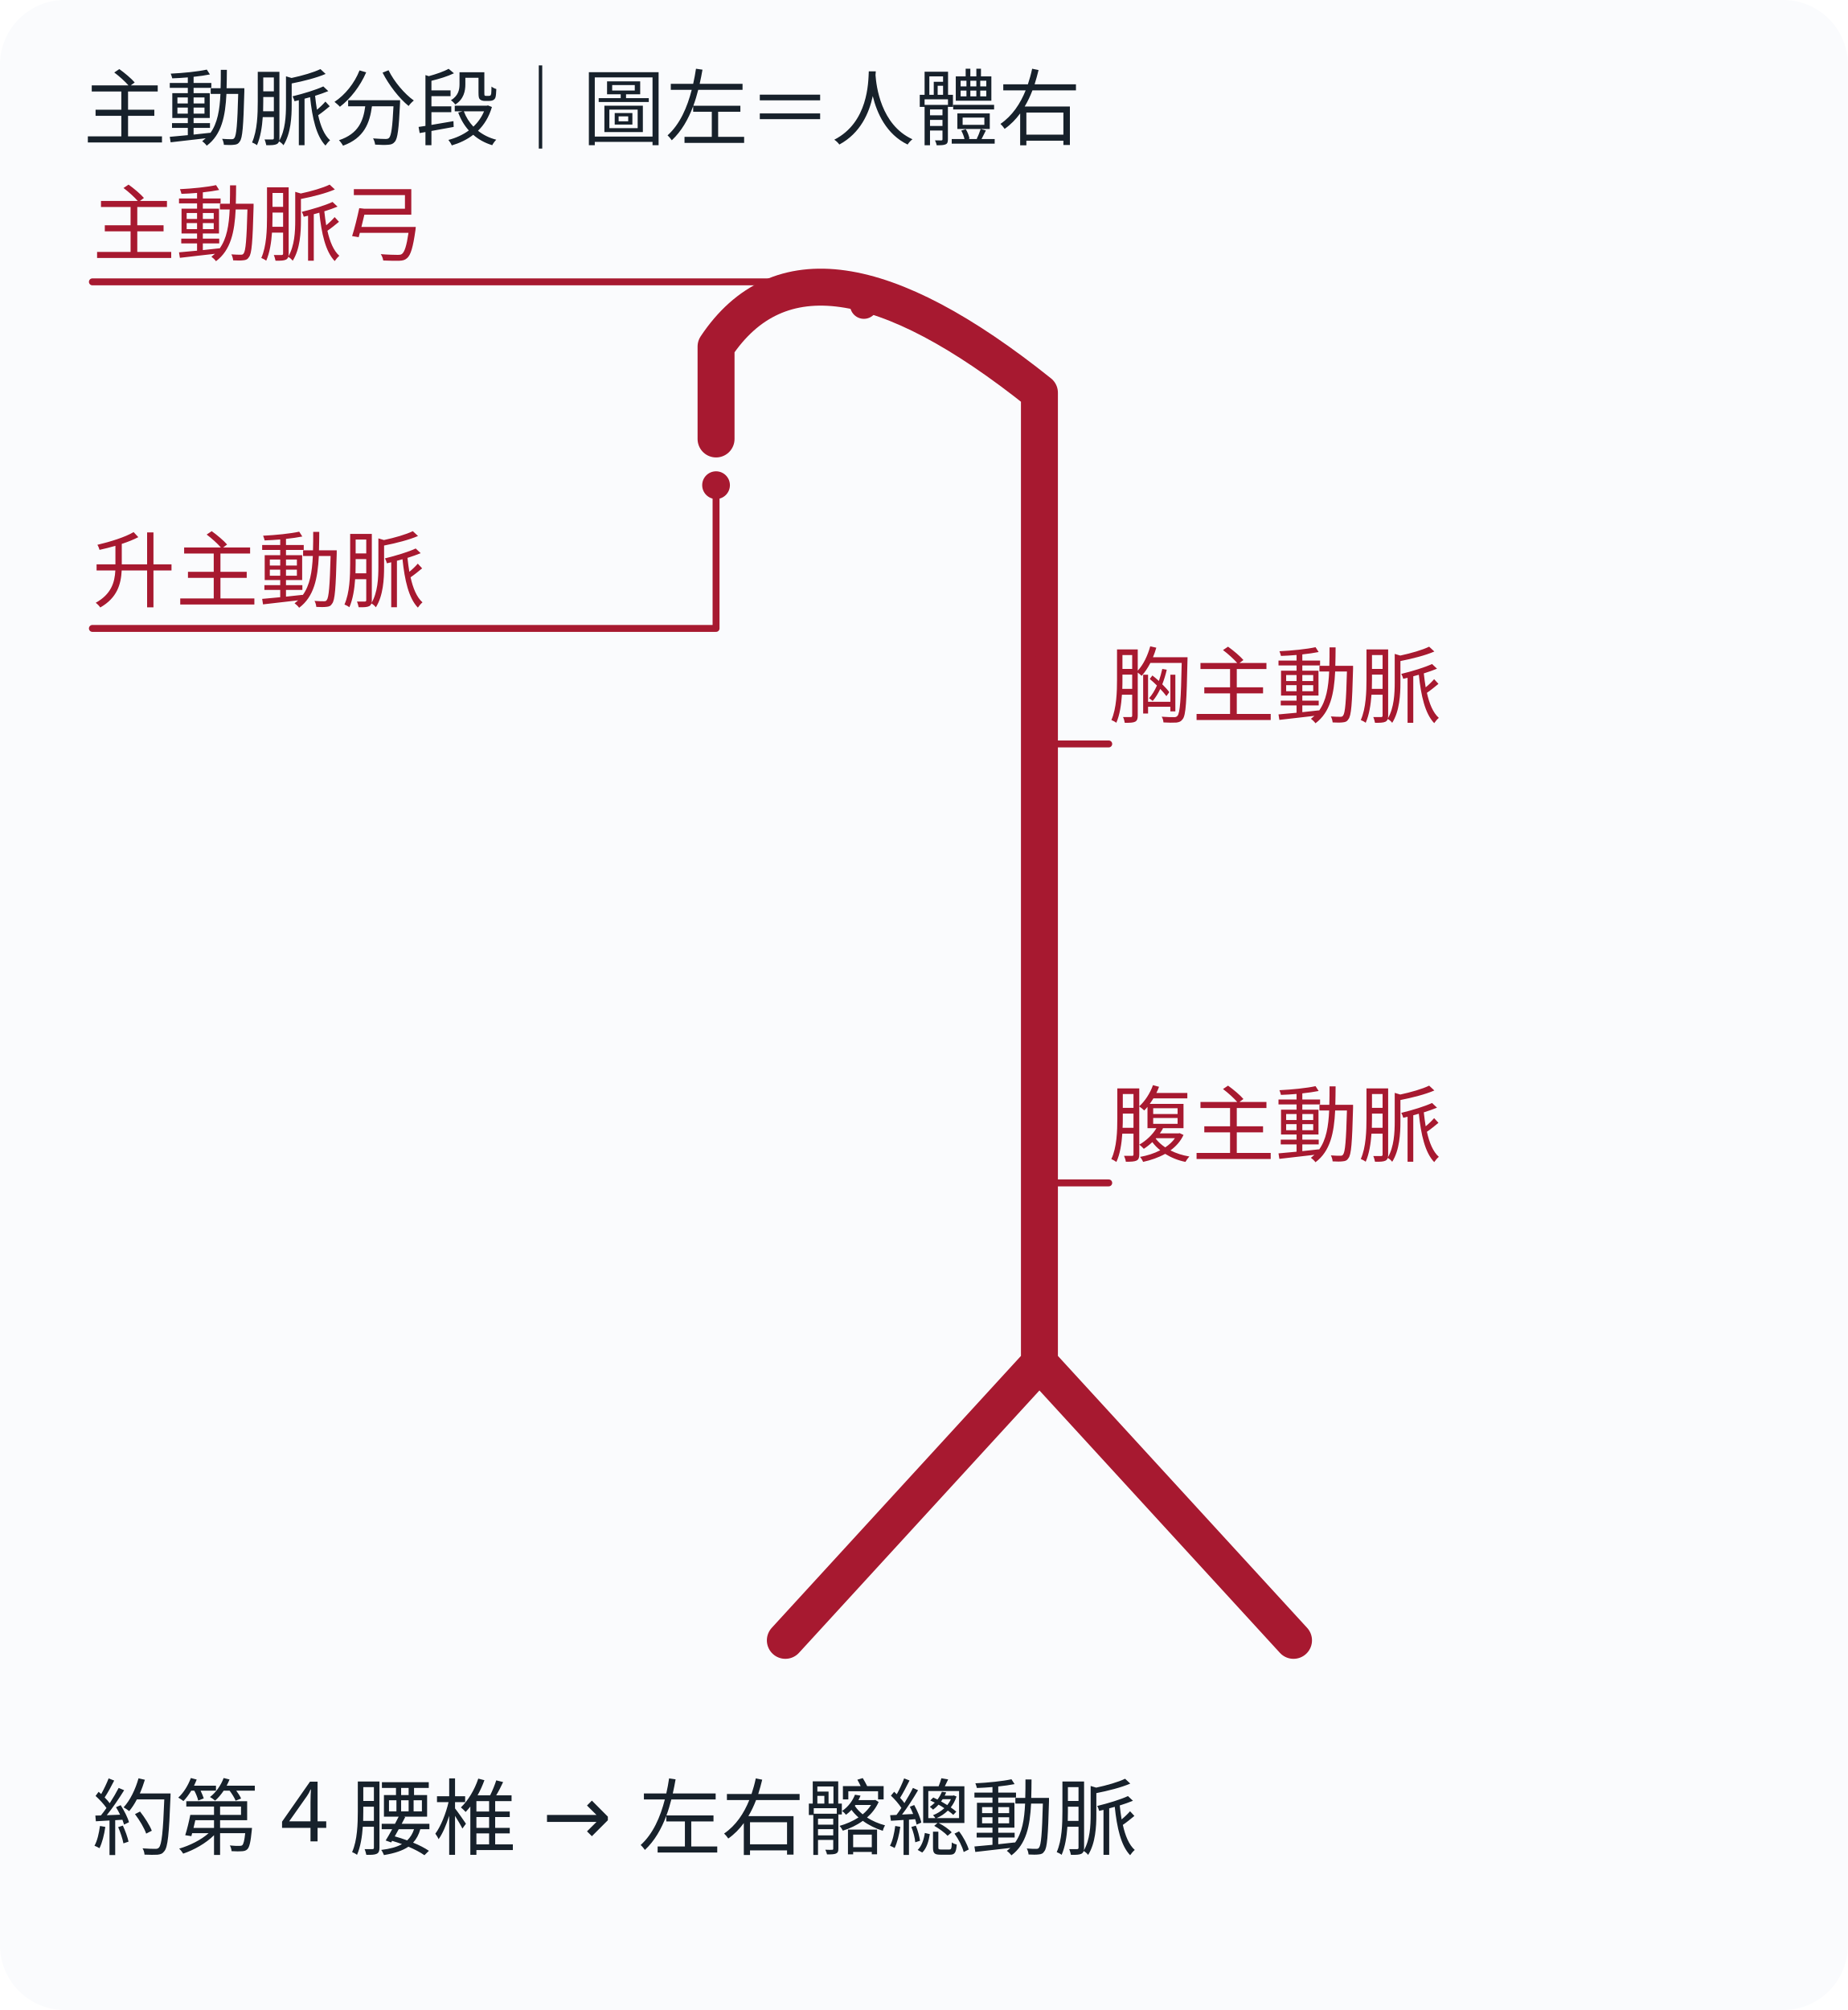
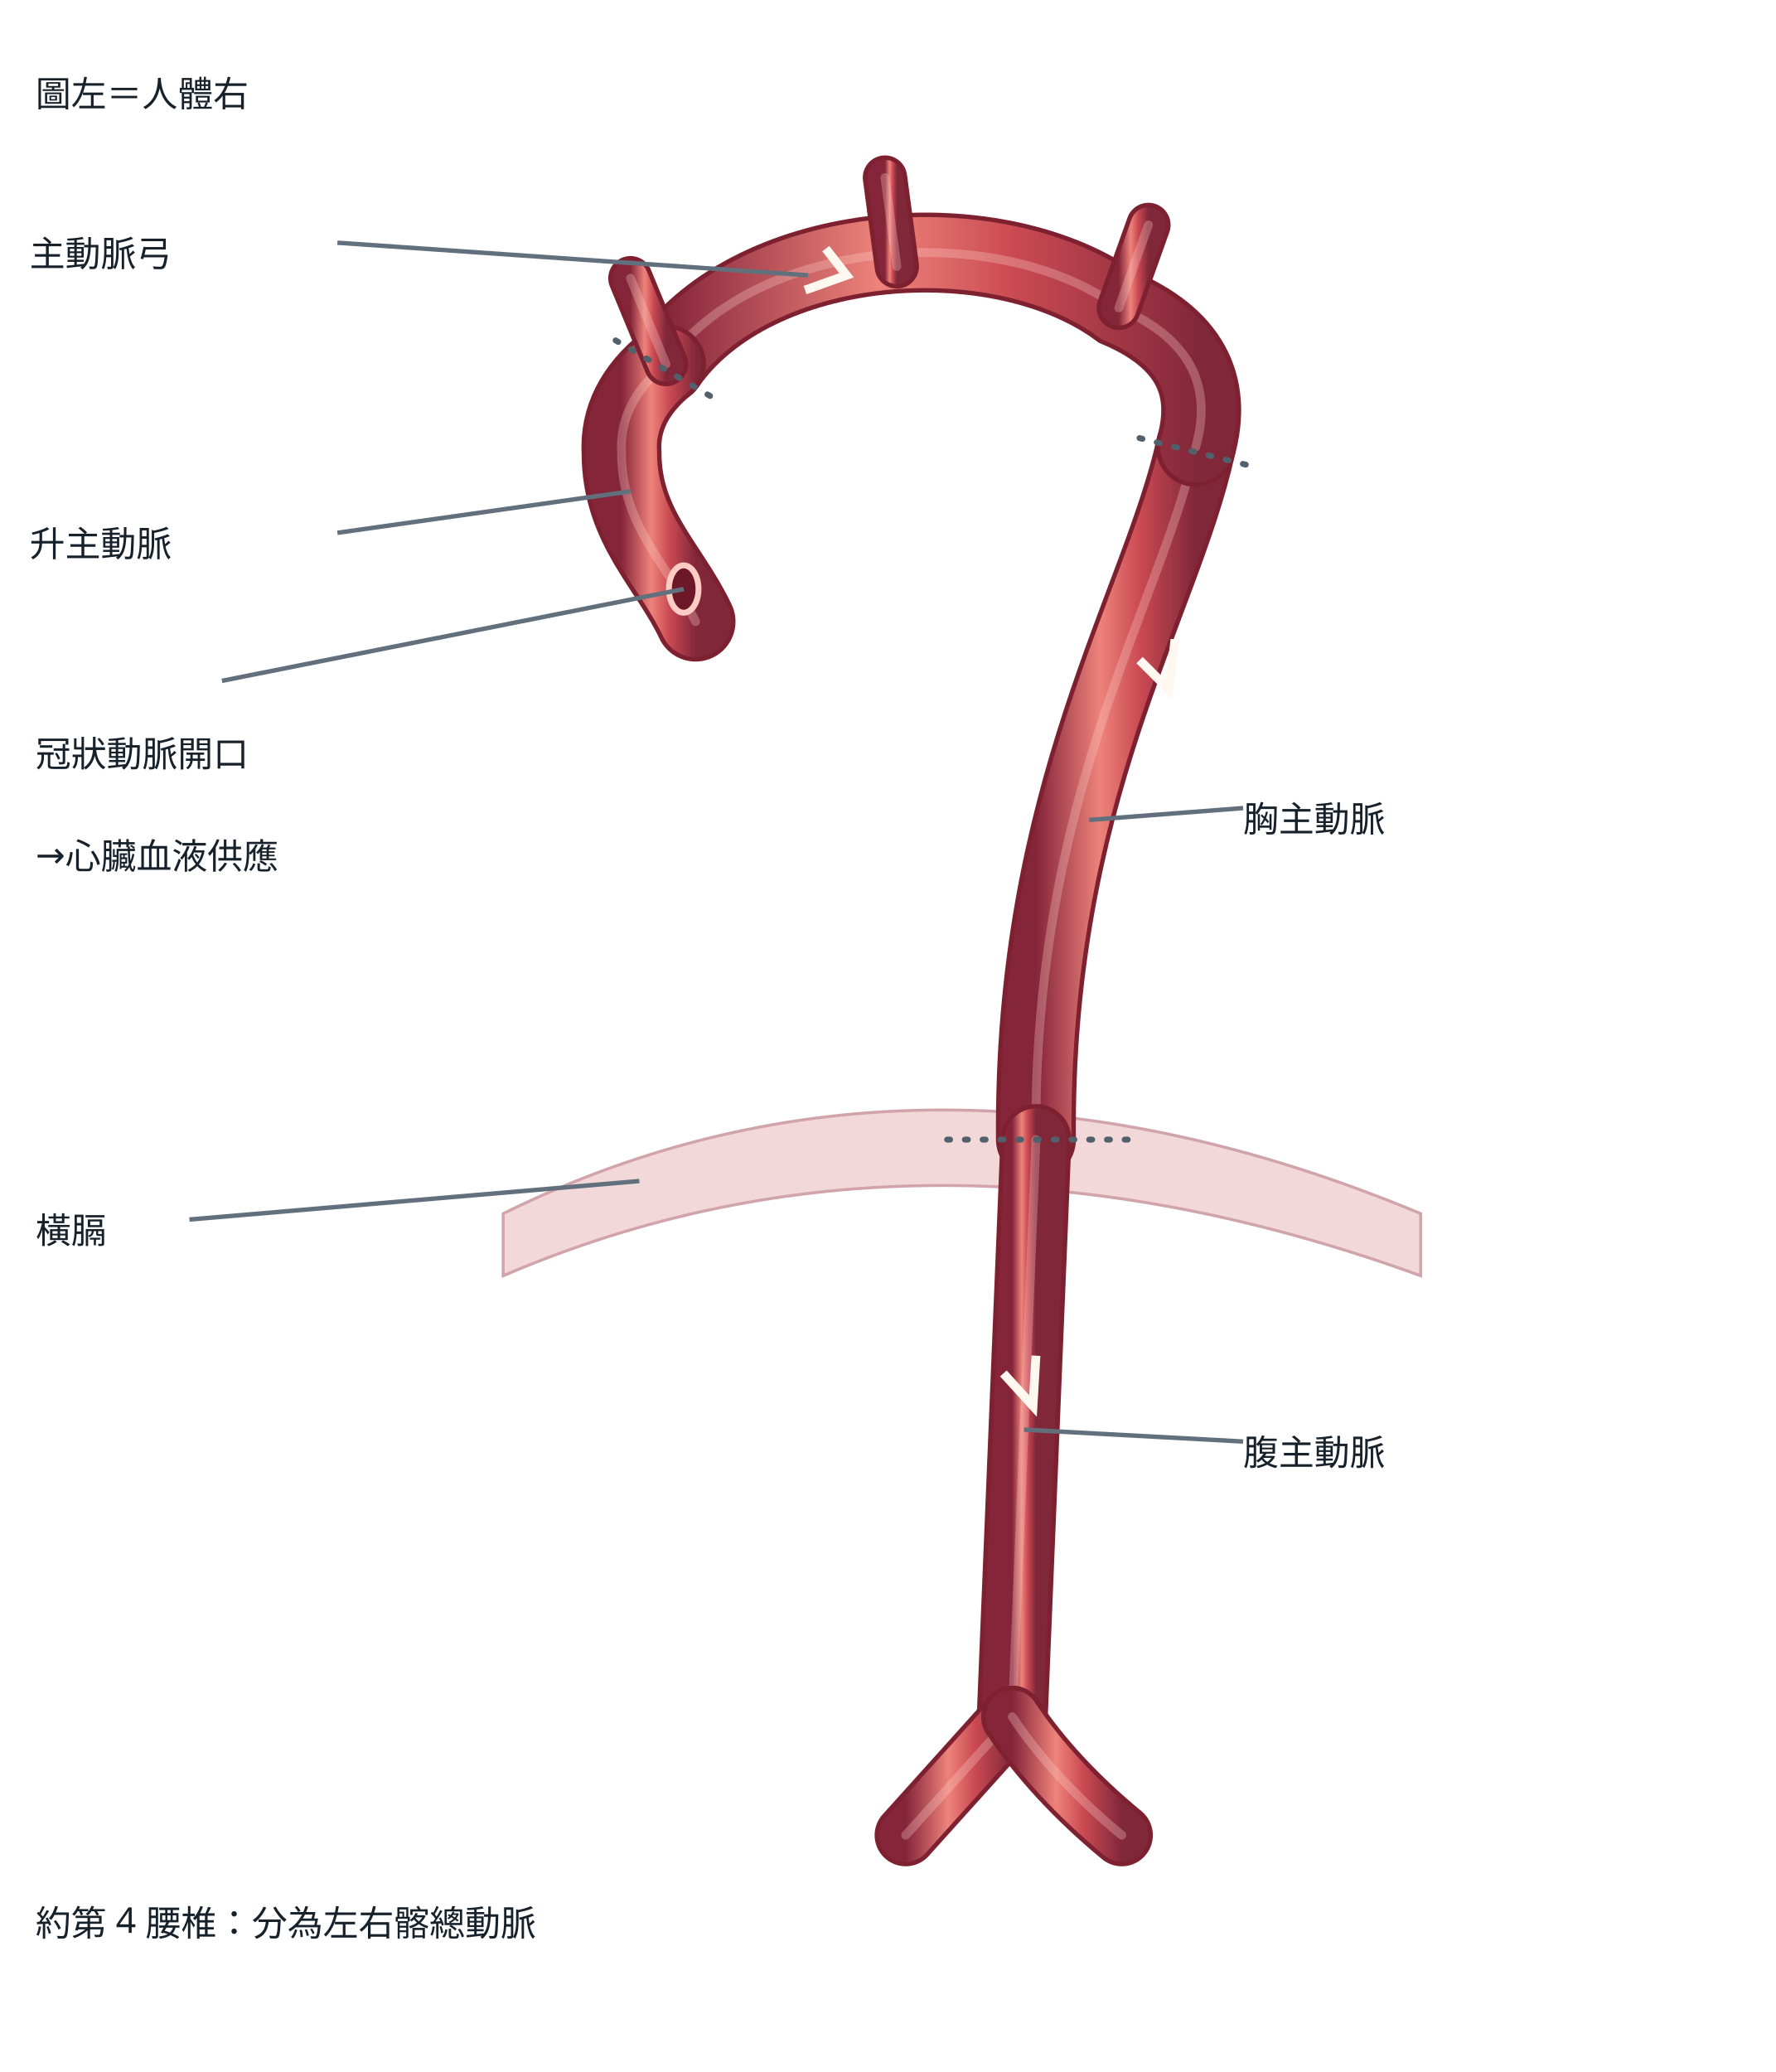
- <svg xmlns="http://www.w3.org/2000/svg" viewBox="0 0 400 435" role="img" aria-label="主動脈分段｜圖左＝人體右">
-   <style>text{font-family:system-ui,sans-serif;font-size:calc(18px * var(--font-scale,1))}.title{font-weight:700}</style>
-   <rect width="400" height="435" rx="14" fill="#fafbfd" />
-   <text x="18" y="30" font-size="18" fill="#17212b" text-anchor="start">主動脈分段｜圖左＝人體右</text>
-   <path d="M155 95V75Q175 45 225 85V295M225 295L170 355M225 295L280 355" fill="none" stroke="#a71930" stroke-width="8" stroke-linecap="round" stroke-linejoin="round" />
-   <text x="20" y="130" font-size="18" fill="#a71930" text-anchor="start">升主動脈</text>
-   <path d="M20 136H155V105" fill="none" stroke="#a71930" stroke-width="1.5" stroke-linecap="round" stroke-linejoin="round" />
-   <circle cx="155" cy="105" r="3" fill="#a71930" />
-   <text x="20" y="55" font-size="18" fill="#a71930" text-anchor="start">主動脈弓</text>
-   <path d="M20 61H187V66" fill="none" stroke="#a71930" stroke-width="1.5" stroke-linecap="round" stroke-linejoin="round" />
-   <circle cx="187" cy="66" r="3" fill="#a71930" />
-   <text x="240" y="155" font-size="18" fill="#a71930" text-anchor="start">胸主動脈</text>
-   <path d="M240 161H225V145" fill="none" stroke="#a71930" stroke-width="1.5" stroke-linecap="round" stroke-linejoin="round" />
-   <circle cx="225" cy="145" r="3" fill="#a71930" />
-   <text x="240" y="250" font-size="18" fill="#a71930" text-anchor="start">腹主動脈</text>
-   <path d="M240 256H225V235" fill="none" stroke="#a71930" stroke-width="1.5" stroke-linecap="round" stroke-linejoin="round" />
-   <circle cx="225" cy="235" r="3" fill="#a71930" />
-   <text x="20" y="400" font-size="18" fill="#17212b" text-anchor="start">約第 4 腰椎 → 左右髂總動脈</text>
+ <svg xmlns="http://www.w3.org/2000/svg" viewBox="0 0 600 700" role="img" aria-label="主動脈全段立體示意">
+   <style>text{font-family:system-ui,sans-serif;font-size:calc(26px * var(--font-scale,1));fill:#17212b}</style>
+   <defs>
+     <linearGradient id="aorta-tube" x1="0" x2="1">
+       <stop stop-color="#85253a" />
+       <stop offset=".4" stop-color="#ee837b" />
+       <stop offset=".65" stop-color="#ca4a52" />
+       <stop offset="1" stop-color="#81273a" />
+     </linearGradient>
+   </defs>
+   <text x="12" y="36">圖左＝人體右</text>
+   <path d="M170 410Q312 340 480 410L480 431Q312 370 170 431Z" fill="#f3d8d9" stroke="#d0a4aa" />
+   <g data-aortic-segment="thoracic">
+     <path d="M404 151C392 205 349 268 350 385" fill="none" stroke="#7d2131" stroke-width="27" stroke-linecap="round" />
+     <path d="M404 151C392 205 349 268 350 385" fill="none" stroke="url(#aorta-tube)" stroke-width="24" stroke-linecap="round" />
+     <path d="M404 151C392 205 349 268 350 385" fill="none" stroke="#ffd4cd" stroke-opacity=".3" stroke-width="3" stroke-linecap="round" />
+   </g>
+   <g data-aortic-segment="abdominal">
+     <path d="M350 385L342 580" fill="none" stroke="#7d2131" stroke-width="24" stroke-linecap="round" />
+     <path d="M350 385L342 580" fill="none" stroke="url(#aorta-tube)" stroke-width="21" stroke-linecap="round" />
+     <path d="M350 385L342 580" fill="none" stroke="#ffd4cd" stroke-opacity=".3" stroke-width="3" stroke-linecap="round" />
+   </g>
+   <g data-aortic-segment="arch">
+     <path d="M225 123C255 80 337 74 378 104Q413 119 404 151" fill="none" stroke="#7d2131" stroke-width="27" stroke-linecap="round" />
+     <path d="M225 123C255 80 337 74 378 104Q413 119 404 151" fill="none" stroke="url(#aorta-tube)" stroke-width="24" stroke-linecap="round" />
+     <path d="M225 123C255 80 337 74 378 104Q413 119 404 151" fill="none" stroke="#ffd4cd" stroke-opacity=".3" stroke-width="3" stroke-linecap="round" />
+   </g>
+   <g data-aortic-segment="ascending">
+     <path d="M235 210C226 191 210 178 210 153Q209 136 225 123" fill="none" stroke="#7d2131" stroke-width="27" stroke-linecap="round" />
+     <path d="M235 210C226 191 210 178 210 153Q209 136 225 123" fill="none" stroke="url(#aorta-tube)" stroke-width="24" stroke-linecap="round" />
+     <path d="M235 210C226 191 210 178 210 153Q209 136 225 123" fill="none" stroke="#ffd4cd" stroke-opacity=".3" stroke-width="3" stroke-linecap="round" />
+   </g>
+   <g>
+     <path d="M225 123L213 94" fill="none" stroke="#7d2131" stroke-width="15" stroke-linecap="round" />
+     <path d="M225 123L213 94" fill="none" stroke="url(#aorta-tube)" stroke-width="12" stroke-linecap="round" />
+     <path d="M225 123L213 94" fill="none" stroke="#ffd4cd" stroke-opacity=".3" stroke-width="3" stroke-linecap="round" />
+   </g>
+   <g>
+     <path d="M303 90L299 60" fill="none" stroke="#7d2131" stroke-width="15" stroke-linecap="round" />
+     <path d="M303 90L299 60" fill="none" stroke="url(#aorta-tube)" stroke-width="12" stroke-linecap="round" />
+     <path d="M303 90L299 60" fill="none" stroke="#ffd4cd" stroke-opacity=".3" stroke-width="3" stroke-linecap="round" />
+   </g>
+   <g>
+     <path d="M378 104L388 76" fill="none" stroke="#7d2131" stroke-width="15" stroke-linecap="round" />
+     <path d="M378 104L388 76" fill="none" stroke="url(#aorta-tube)" stroke-width="12" stroke-linecap="round" />
+     <path d="M378 104L388 76" fill="none" stroke="#ffd4cd" stroke-opacity=".3" stroke-width="3" stroke-linecap="round" />
+   </g>
+   <g>
+     <path d="M342 580Q324 600 306 620" fill="none" stroke="#7d2131" stroke-width="21" stroke-linecap="round" />
+     <path d="M342 580Q324 600 306 620" fill="none" stroke="url(#aorta-tube)" stroke-width="18" stroke-linecap="round" />
+     <path d="M342 580Q324 600 306 620" fill="none" stroke="#ffd4cd" stroke-opacity=".3" stroke-width="3" stroke-linecap="round" />
+   </g>
+   <g>
+     <path d="M342 580Q356 601 379 620" fill="none" stroke="#7d2131" stroke-width="21" stroke-linecap="round" />
+     <path d="M342 580Q356 601 379 620" fill="none" stroke="url(#aorta-tube)" stroke-width="18" stroke-linecap="round" />
+     <path d="M342 580Q356 601 379 620" fill="none" stroke="#ffd4cd" stroke-opacity=".3" stroke-width="3" stroke-linecap="round" />
+   </g>
+   <path class="aortic-boundary" d="M208 115L242 135" stroke="#51606b" stroke-width="2" stroke-dasharray="1 5" stroke-linecap="round" fill="none" />
+   <path class="aortic-boundary" d="M385 148L425 158" stroke="#51606b" stroke-width="2" stroke-dasharray="1 5" stroke-linecap="round" fill="none" />
+   <path class="aortic-boundary" d="M320 385H382" stroke="#51606b" stroke-width="2" stroke-dasharray="1 5" stroke-linecap="round" fill="none" />
+   <ellipse cx="231" cy="199" rx="5" ry="8" fill="#6c1828" stroke="#ffccc3" stroke-width="2" />
+   <path d="M213 166L114 180" stroke="#61707c" stroke-width="1.5" fill="none" />
+   <text x="10" y="188">升主動脈</text>
+   <path d="M273 93L114 82" stroke="#61707c" stroke-width="1.5" fill="none" />
+   <text x="10" y="90">主動脈弓</text>
+   <path d="M368 277L420 273" stroke="#61707c" stroke-width="1.5" fill="none" />
+   <text x="420" y="281">胸主動脈</text>
+   <path d="M346 483L420 487" stroke="#61707c" stroke-width="1.5" fill="none" />
+   <text x="420" y="495">腹主動脈</text>
+   <path d="M216 399L64 412" stroke="#61707c" stroke-width="1.5" fill="none" />
+   <text x="12" y="420">橫膈</text>
+   <path d="M231 199L75 230" stroke="#61707c" stroke-width="1.5" fill="none" />
+   <text x="12" y="259">冠狀動脈開口</text>
+   <text x="12" y="293">→心臟血液供應</text>
+   <text x="12" y="654">約第 4 腰椎：分為左右髂總動脈</text>
+   <path d="M272 98l14-5-7-9" fill="none" stroke="#fff8f1" stroke-width="3" />
+   <path d="M397 216l-2 17-10-10" fill="none" stroke="#fff8f1" stroke-width="3" />
+   <path d="M350 458l-1 17-10-11" fill="none" stroke="#fff8f1" stroke-width="3" />
</svg>
